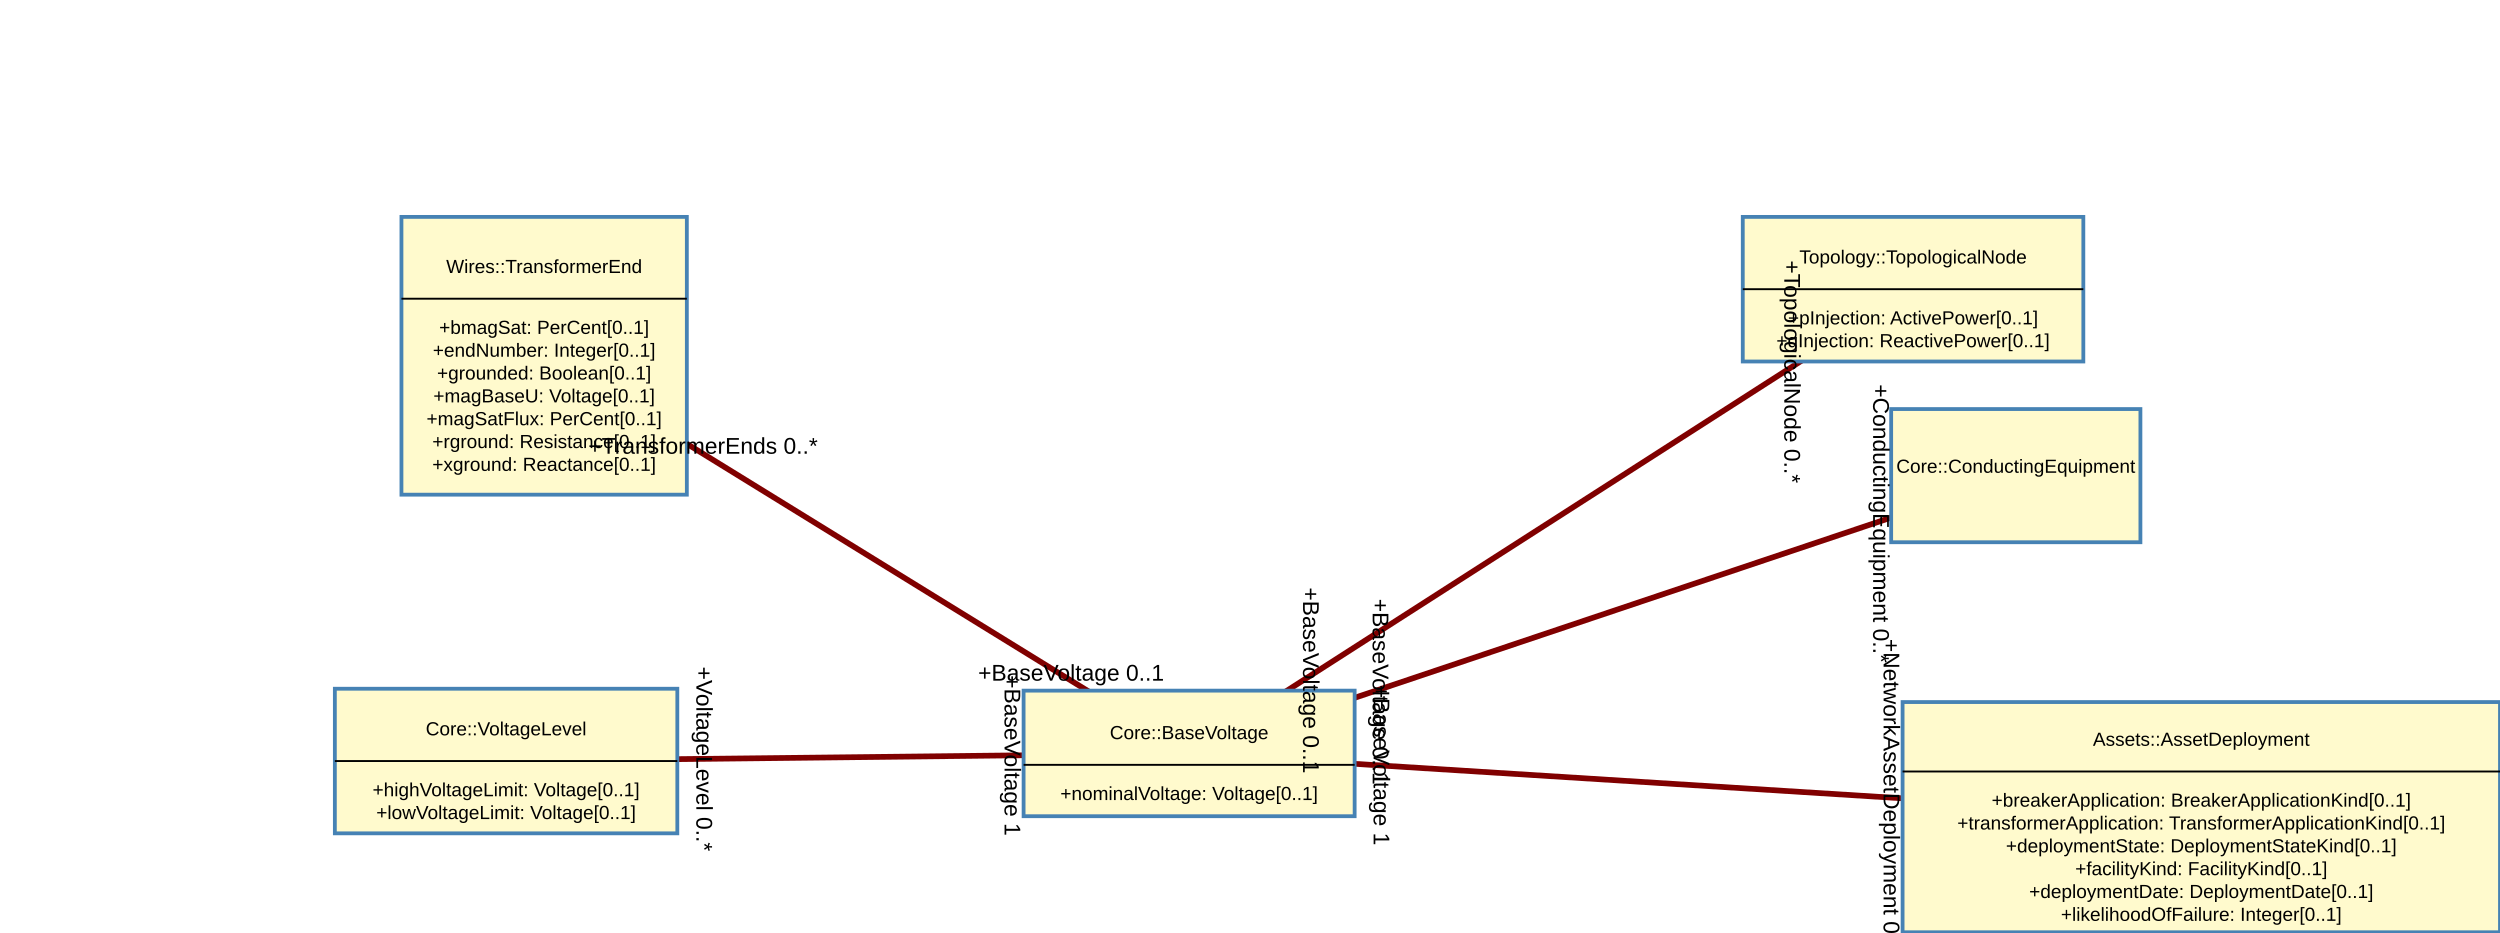
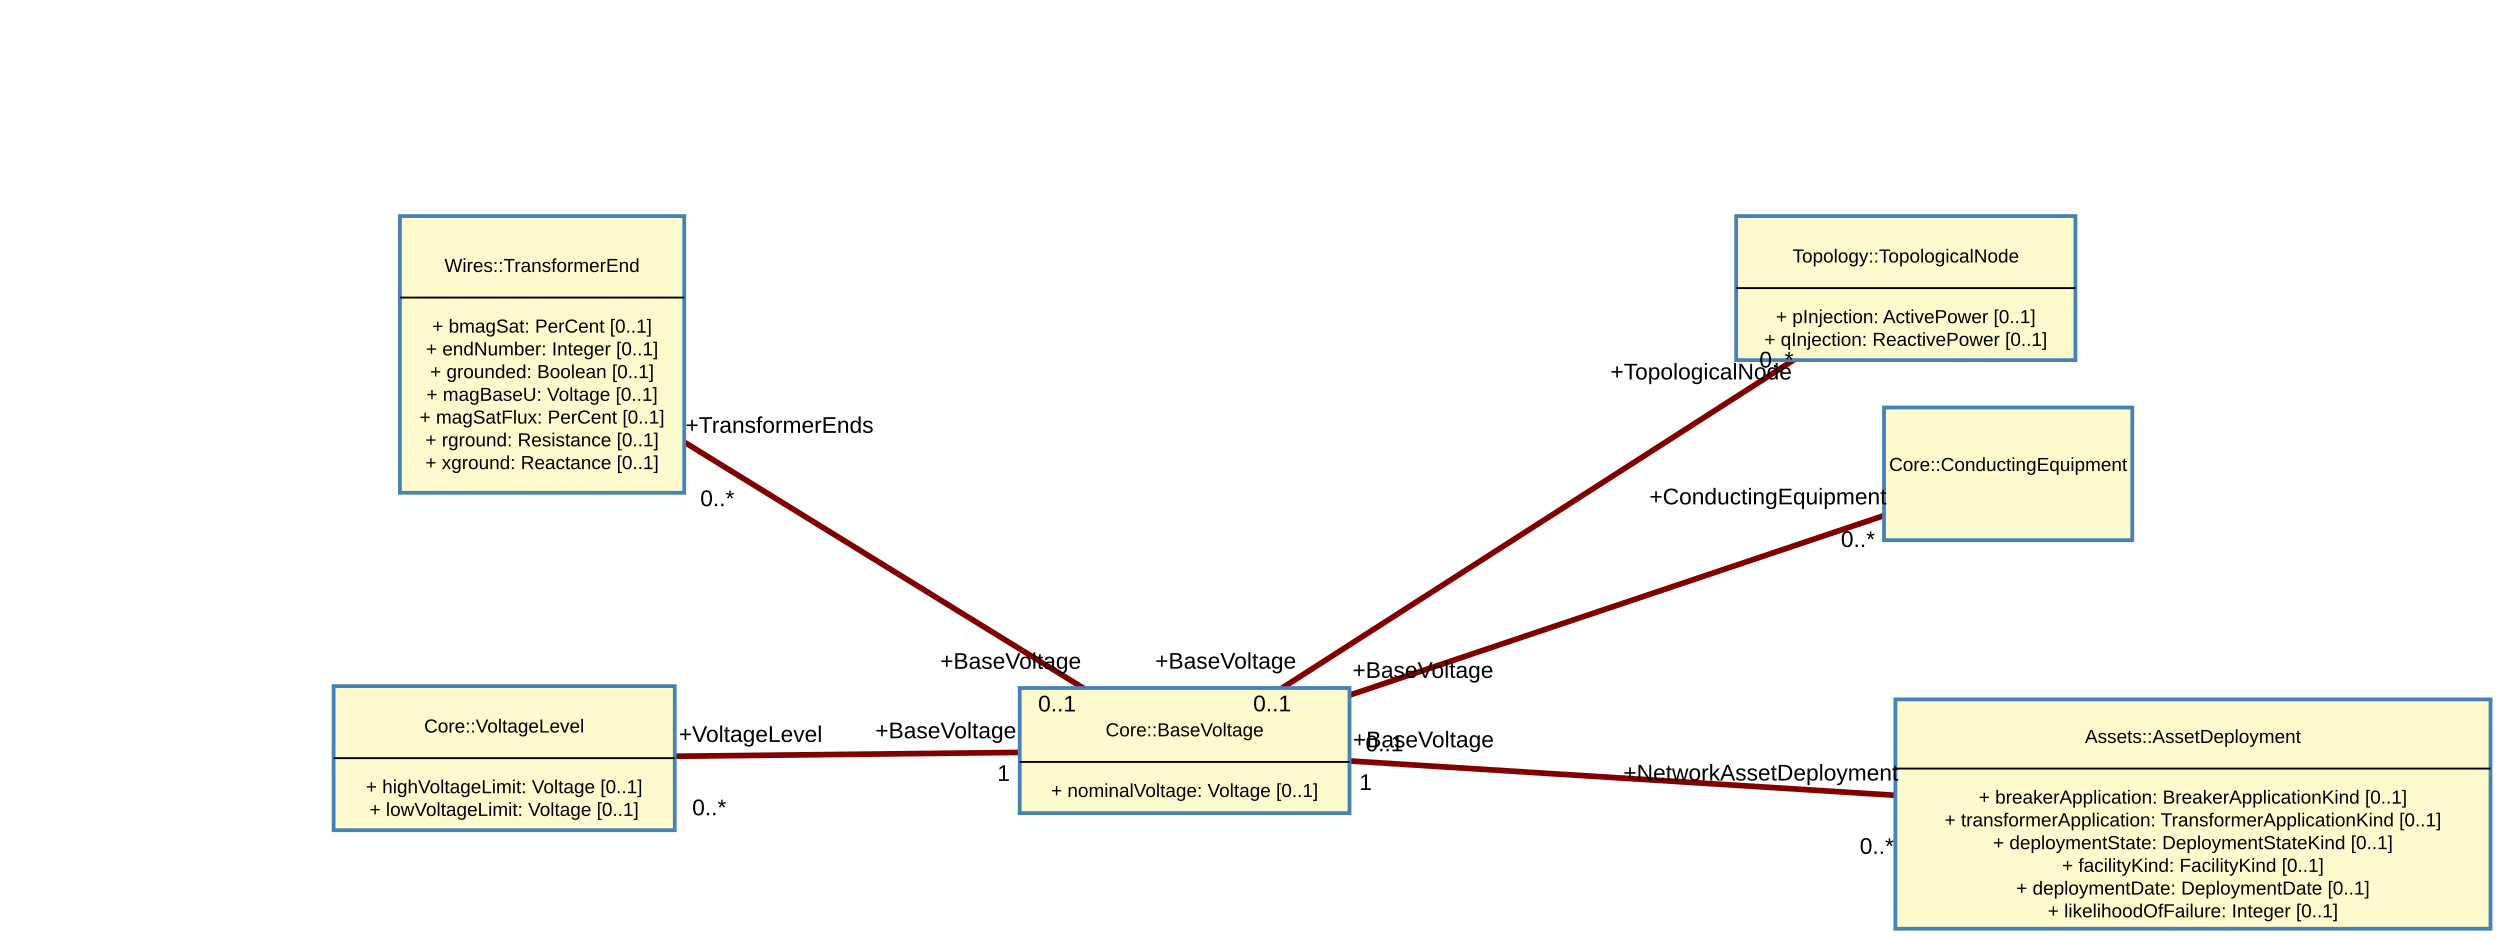
- <svg xmlns="http://www.w3.org/2000/svg" width="1314" height="490">
+ <svg xmlns="http://www.w3.org/2000/svg" width="1319" height="495">
  <g class="zoom-group">
    <defs>
      <marker id="arrowhead" viewBox="-0 -5 10 10" refX="5" refY="0" orient="auto" markerWidth="10" markerHeight="10" xoverflow="visible">
        <path d="M 0,-5 L 10 ,0 L 0,5" fill="black" style="stroke: none;" />
      </marker>
    </defs>
    <line class="link" x1="1157" y1="429.5" x2="625" y2="396" stroke="#800000" stroke-width="3" />
    <line class="link" x1="625" y1="396" x2="1059.5" y2="250" stroke="#800000" stroke-width="3" />
    <line class="link" x1="1005.5" y1="152" x2="625" y2="396" stroke="#800000" stroke-width="3" />
    <line class="link" x1="286" y1="187" x2="625" y2="396" stroke="#800000" stroke-width="3" />
    <line class="link" x1="266" y1="400" x2="625" y2="396" stroke="#800000" stroke-width="3" />
    <g class="draggable" transform="translate(538, 363)">
      <rect class="box" width="174" height="66" style="fill: #fffacd; stroke: steelblue; stroke-width: 2px; cursor: move;" />
      <text class="text" x="87" y="22" dy=".35em" text-anchor="middle" style="font-family: Arial, sans-serif; fill: black; font-size: 10px; pointer-events: none;">Core::BaseVoltage</text>
      <line x1="0" x2="174" y1="39" y2="39" stroke="black" stroke-width="1" />
-       <text class="text" x="87" y="54" dy=".35em" text-anchor="middle" style="font-family: Arial, sans-serif; fill: black; font-size: 10px; pointer-events: none;">+nominalVoltage: Voltage[0..1]</text>
+       <text class="text" x="87" y="54" dy=".35em" text-anchor="middle" style="font-family: Arial, sans-serif; fill: black; font-size: 10px; pointer-events: none;">+  nominalVoltage: Voltage [0..1]</text>
    </g>
    <g class="draggable" transform="translate(1000, 369)">
      <rect class="box" width="314" height="121" style="fill: #fffacd; stroke: steelblue; stroke-width: 2px; cursor: move;" />
      <text class="text" x="157" y="19.5" dy=".35em" text-anchor="middle" style="font-family: Arial, sans-serif; fill: black; font-size: 10px; pointer-events: none;">Assets::AssetDeployment</text>
      <line x1="0" x2="314" y1="36.5" y2="36.5" stroke="black" stroke-width="1" />
-       <text class="text" x="157" y="51.5" dy=".35em" text-anchor="middle" style="font-family: Arial, sans-serif; fill: black; font-size: 10px; pointer-events: none;">+breakerApplication: BreakerApplicationKind[0..1]</text>
-       <text class="text" x="157" y="63.5" dy=".35em" text-anchor="middle" style="font-family: Arial, sans-serif; fill: black; font-size: 10px; pointer-events: none;">+transformerApplication: TransformerApplicationKind[0..1]</text>
-       <text class="text" x="157" y="75.5" dy=".35em" text-anchor="middle" style="font-family: Arial, sans-serif; fill: black; font-size: 10px; pointer-events: none;">+deploymentState: DeploymentStateKind[0..1]</text>
-       <text class="text" x="157" y="87.5" dy=".35em" text-anchor="middle" style="font-family: Arial, sans-serif; fill: black; font-size: 10px; pointer-events: none;">+facilityKind: FacilityKind[0..1]</text>
-       <text class="text" x="157" y="99.5" dy=".35em" text-anchor="middle" style="font-family: Arial, sans-serif; fill: black; font-size: 10px; pointer-events: none;">+deploymentDate: DeploymentDate[0..1]</text>
-       <text class="text" x="157" y="111.5" dy=".35em" text-anchor="middle" style="font-family: Arial, sans-serif; fill: black; font-size: 10px; pointer-events: none;">+likelihoodOfFailure: Integer[0..1]</text>
+       <text class="text" x="157" y="51.5" dy=".35em" text-anchor="middle" style="font-family: Arial, sans-serif; fill: black; font-size: 10px; pointer-events: none;">+  breakerApplication: BreakerApplicationKind [0..1]</text>
+       <text class="text" x="157" y="63.5" dy=".35em" text-anchor="middle" style="font-family: Arial, sans-serif; fill: black; font-size: 10px; pointer-events: none;">+  transformerApplication: TransformerApplicationKind [0..1]</text>
+       <text class="text" x="157" y="75.5" dy=".35em" text-anchor="middle" style="font-family: Arial, sans-serif; fill: black; font-size: 10px; pointer-events: none;">+  deploymentState: DeploymentStateKind [0..1]</text>
+       <text class="text" x="157" y="87.5" dy=".35em" text-anchor="middle" style="font-family: Arial, sans-serif; fill: black; font-size: 10px; pointer-events: none;">+  facilityKind: FacilityKind [0..1]</text>
+       <text class="text" x="157" y="99.5" dy=".35em" text-anchor="middle" style="font-family: Arial, sans-serif; fill: black; font-size: 10px; pointer-events: none;">+  deploymentDate: DeploymentDate [0..1]</text>
+       <text class="text" x="157" y="111.5" dy=".35em" text-anchor="middle" style="font-family: Arial, sans-serif; fill: black; font-size: 10px; pointer-events: none;">+  likelihoodOfFailure: Integer [0..1]</text>
    </g>
    <g class="draggable" transform="translate(994, 215)">
      <rect class="box" width="131" height="70" style="fill: #fffacd; stroke: steelblue; stroke-width: 2px; cursor: move;" />
      <text class="text" x="65.5" y="30" dy=".35em" text-anchor="middle" style="font-family: Arial, sans-serif; fill: black; font-size: 10px; pointer-events: none;">Core::ConductingEquipment</text>
    </g>
    <g class="draggable" transform="translate(916, 114)">
      <rect class="box" width="179" height="76" style="fill: #fffacd; stroke: steelblue; stroke-width: 2px; cursor: move;" />
      <text class="text" x="89.5" y="21" dy=".35em" text-anchor="middle" style="font-family: Arial, sans-serif; fill: black; font-size: 10px; pointer-events: none;">Topology::TopologicalNode</text>
      <line x1="0" x2="179" y1="38" y2="38" stroke="black" stroke-width="1" />
-       <text class="text" x="89.5" y="53" dy=".35em" text-anchor="middle" style="font-family: Arial, sans-serif; fill: black; font-size: 10px; pointer-events: none;">+pInjection: ActivePower[0..1]</text>
-       <text class="text" x="89.5" y="65" dy=".35em" text-anchor="middle" style="font-family: Arial, sans-serif; fill: black; font-size: 10px; pointer-events: none;">+qInjection: ReactivePower[0..1]</text>
+       <text class="text" x="89.5" y="53" dy=".35em" text-anchor="middle" style="font-family: Arial, sans-serif; fill: black; font-size: 10px; pointer-events: none;">+  pInjection: ActivePower [0..1]</text>
+       <text class="text" x="89.5" y="65" dy=".35em" text-anchor="middle" style="font-family: Arial, sans-serif; fill: black; font-size: 10px; pointer-events: none;">+  qInjection: ReactivePower [0..1]</text>
    </g>
    <g class="draggable" transform="translate(211, 114)">
      <rect class="box" width="150" height="146" style="fill: #fffacd; stroke: steelblue; stroke-width: 2px; cursor: move;" />
      <text class="text" x="75" y="26" dy=".35em" text-anchor="middle" style="font-family: Arial, sans-serif; fill: black; font-size: 10px; pointer-events: none;">Wires::TransformerEnd</text>
      <line x1="0" x2="150" y1="43" y2="43" stroke="black" stroke-width="1" />
-       <text class="text" x="75" y="58" dy=".35em" text-anchor="middle" style="font-family: Arial, sans-serif; fill: black; font-size: 10px; pointer-events: none;">+bmagSat: PerCent[0..1]</text>
-       <text class="text" x="75" y="70" dy=".35em" text-anchor="middle" style="font-family: Arial, sans-serif; fill: black; font-size: 10px; pointer-events: none;">+endNumber: Integer[0..1]</text>
-       <text class="text" x="75" y="82" dy=".35em" text-anchor="middle" style="font-family: Arial, sans-serif; fill: black; font-size: 10px; pointer-events: none;">+grounded: Boolean[0..1]</text>
-       <text class="text" x="75" y="94" dy=".35em" text-anchor="middle" style="font-family: Arial, sans-serif; fill: black; font-size: 10px; pointer-events: none;">+magBaseU: Voltage[0..1]</text>
-       <text class="text" x="75" y="106" dy=".35em" text-anchor="middle" style="font-family: Arial, sans-serif; fill: black; font-size: 10px; pointer-events: none;">+magSatFlux: PerCent[0..1]</text>
-       <text class="text" x="75" y="118" dy=".35em" text-anchor="middle" style="font-family: Arial, sans-serif; fill: black; font-size: 10px; pointer-events: none;">+rground: Resistance[0..1]</text>
-       <text class="text" x="75" y="130" dy=".35em" text-anchor="middle" style="font-family: Arial, sans-serif; fill: black; font-size: 10px; pointer-events: none;">+xground: Reactance[0..1]</text>
+       <text class="text" x="75" y="58" dy=".35em" text-anchor="middle" style="font-family: Arial, sans-serif; fill: black; font-size: 10px; pointer-events: none;">+  bmagSat: PerCent [0..1]</text>
+       <text class="text" x="75" y="70" dy=".35em" text-anchor="middle" style="font-family: Arial, sans-serif; fill: black; font-size: 10px; pointer-events: none;">+  endNumber: Integer [0..1]</text>
+       <text class="text" x="75" y="82" dy=".35em" text-anchor="middle" style="font-family: Arial, sans-serif; fill: black; font-size: 10px; pointer-events: none;">+  grounded: Boolean [0..1]</text>
+       <text class="text" x="75" y="94" dy=".35em" text-anchor="middle" style="font-family: Arial, sans-serif; fill: black; font-size: 10px; pointer-events: none;">+  magBaseU: Voltage [0..1]</text>
+       <text class="text" x="75" y="106" dy=".35em" text-anchor="middle" style="font-family: Arial, sans-serif; fill: black; font-size: 10px; pointer-events: none;">+  magSatFlux: PerCent [0..1]</text>
+       <text class="text" x="75" y="118" dy=".35em" text-anchor="middle" style="font-family: Arial, sans-serif; fill: black; font-size: 10px; pointer-events: none;">+  rground: Resistance [0..1]</text>
+       <text class="text" x="75" y="130" dy=".35em" text-anchor="middle" style="font-family: Arial, sans-serif; fill: black; font-size: 10px; pointer-events: none;">+  xground: Reactance [0..1]</text>
    </g>
    <g class="draggable" transform="translate(176, 362)">
      <rect class="box" width="180" height="76" style="fill: #fffacd; stroke: steelblue; stroke-width: 2px; cursor: move;" />
      <text class="text" x="90" y="21" dy=".35em" text-anchor="middle" style="font-family: Arial, sans-serif; fill: black; font-size: 10px; pointer-events: none;">Core::VoltageLevel</text>
      <line x1="0" x2="180" y1="38" y2="38" stroke="black" stroke-width="1" />
-       <text class="text" x="90" y="53" dy=".35em" text-anchor="middle" style="font-family: Arial, sans-serif; fill: black; font-size: 10px; pointer-events: none;">+highVoltageLimit: Voltage[0..1]</text>
-       <text class="text" x="90" y="65" dy=".35em" text-anchor="middle" style="font-family: Arial, sans-serif; fill: black; font-size: 10px; pointer-events: none;">+lowVoltageLimit: Voltage[0..1]</text>
+       <text class="text" x="90" y="53" dy=".35em" text-anchor="middle" style="font-family: Arial, sans-serif; fill: black; font-size: 10px; pointer-events: none;">+  highVoltageLimit: Voltage [0..1]</text>
+       <text class="text" x="90" y="65" dy=".35em" text-anchor="middle" style="font-family: Arial, sans-serif; fill: black; font-size: 10px; pointer-events: none;">+  lowVoltageLimit: Voltage [0..1]</text>
    </g>
-     <text class="link-text-start" x="990.02" y="418.985" transform="rotate(90, 990.0198, 418.9853)" text-anchor="middle" style="font-family: Arial, sans-serif; font-size: 12px; fill: black;">+NetworkAssetDeployment 0..*</text>
-     <text class="link-text-start" x="721.479" y="363.581" transform="rotate(90, 721.4792, 363.5812)" text-anchor="middle" style="font-family: Arial, sans-serif; font-size: 12px; fill: black;">+BaseVoltage 0..1</text>
-     <text class="link-text-start" x="937.824" y="195.398" transform="rotate(90, 937.8239, 195.3981)" text-anchor="middle" style="font-family: Arial, sans-serif; font-size: 12px; fill: black;">+TopologicalNode 0..*</text>
-     <text class="link-text-start" x="369.512" y="238.487" transform="rotate(0, 369.5123, 238.4869)" text-anchor="middle" style="font-family: Arial, sans-serif; font-size: 12px; fill: black;">+TransformerEnds 0..*</text>
-     <text class="link-text-start" x="365.999" y="398.886" transform="rotate(90, 365.9994, 398.8858)" text-anchor="middle" style="font-family: Arial, sans-serif; font-size: 12px; fill: black;">+VoltageLevel 0..*</text>
-     <text class="link-text-end" x="721.98" y="402.107" transform="rotate(90, 721.9802, 402.1068)" text-anchor="middle" style="font-family: Arial, sans-serif; font-size: 12px; fill: black;">+BaseVoltage 1</text>
-     <text class="link-text-end" x="984.521" y="275.194" transform="rotate(90, 984.5208, 275.1944)" text-anchor="middle" style="font-family: Arial, sans-serif; font-size: 12px; fill: black;">+ConductingEquipment 0..*</text>
-     <text class="link-text-end" x="684.879" y="357.602" transform="rotate(90, 684.879, 357.6019)" text-anchor="middle" style="font-family: Arial, sans-serif; font-size: 12px; fill: black;">+BaseVoltage 0..1</text>
-     <text class="link-text-end" x="562.961" y="357.752" transform="rotate(0, 562.9614, 357.752)" text-anchor="middle" style="font-family: Arial, sans-serif; font-size: 12px; fill: black;">+BaseVoltage 0..1</text>
-     <text class="link-text-end" x="528.001" y="397.081" transform="rotate(90, 528.0006, 397.0808)" text-anchor="middle" style="font-family: Arial, sans-serif; font-size: 12px; fill: black;">+BaseVoltage 1</text>
+     <text class="link-text-start-top" x="929.01" y="411.799" text-anchor="middle" style="font-family: Arial, sans-serif; font-size: 12px; fill: black;">+NetworkAssetDeployment</text>
+     <text class="link-text-start-top" x="750.74" y="357.674" text-anchor="middle" style="font-family: Arial, sans-serif; font-size: 12px; fill: black;">+BaseVoltage</text>
+     <text class="link-text-start-top" x="897.533" y="200.199" text-anchor="middle" style="font-family: Arial, sans-serif; font-size: 12px; fill: black;">+TopologicalNode</text>
+     <text class="link-text-start-top" x="411.256" y="228.363" text-anchor="middle" style="font-family: Arial, sans-serif; font-size: 12px; fill: black;">+TransformerEnds</text>
+     <text class="link-text-start-top" x="396" y="391.442" text-anchor="middle" style="font-family: Arial, sans-serif; font-size: 12px; fill: black;">+VoltageLevel</text>
+     <text class="link-text-start-btm" x="986.01" y="434.299" dx="0.35em" dy="1.35em" text-anchor="middle" style="font-family: Arial, sans-serif; font-size: 12px; fill: black;">0..*</text>
+     <text class="link-text-start-btm" x="726.24" y="380.174" dx="0.35em" dy="1.35em" text-anchor="middle" style="font-family: Arial, sans-serif; font-size: 12px; fill: black;">0..1</text>
+     <text class="link-text-start-btm" x="933.033" y="177.699" dx="0.35em" dy="1.35em" text-anchor="middle" style="font-family: Arial, sans-serif; font-size: 12px; fill: black;">0..*</text>
+     <text class="link-text-start-btm" x="374.256" y="250.863" dx="0.35em" dy="1.35em" text-anchor="middle" style="font-family: Arial, sans-serif; font-size: 12px; fill: black;">0..*</text>
+     <text class="link-text-start-btm" x="370" y="413.942" dx="0.35em" dy="1.35em" text-anchor="middle" style="font-family: Arial, sans-serif; font-size: 12px; fill: black;">0..*</text>
+     <text class="link-text-end-top" x="750.99" y="394.293" text-anchor="middle" style="font-family: Arial, sans-serif; font-size: 12px; fill: black;">+BaseVoltage</text>
+     <text class="link-text-end-top" x="932.76" y="266.102" text-anchor="middle" style="font-family: Arial, sans-serif; font-size: 12px; fill: black;">+ConductingEquipment</text>
+     <text class="link-text-end-top" x="646.67" y="352.801" text-anchor="middle" style="font-family: Arial, sans-serif; font-size: 12px; fill: black;">+BaseVoltage</text>
+     <text class="link-text-end-top" x="533.218" y="352.876" text-anchor="middle" style="font-family: Arial, sans-serif; font-size: 12px; fill: black;">+BaseVoltage</text>
+     <text class="link-text-end-top" x="499" y="389.525" text-anchor="middle" style="font-family: Arial, sans-serif; font-size: 12px; fill: black;">+BaseVoltage</text>
+     <text class="link-text-end-btm" x="720.49" y="416.793" text-anchor="middle" style="font-family: Arial, sans-serif; font-size: 12px; fill: black;">1</text>
+     <text class="link-text-end-btm" x="980.26" y="288.602" text-anchor="middle" style="font-family: Arial, sans-serif; font-size: 12px; fill: black;">0..*</text>
+     <text class="link-text-end-btm" x="671.17" y="375.301" text-anchor="middle" style="font-family: Arial, sans-serif; font-size: 12px; fill: black;">0..1</text>
+     <text class="link-text-end-btm" x="557.718" y="375.376" text-anchor="middle" style="font-family: Arial, sans-serif; font-size: 12px; fill: black;">0..1</text>
+     <text class="link-text-end-btm" x="529.5" y="412.025" text-anchor="middle" style="font-family: Arial, sans-serif; font-size: 12px; fill: black;">1</text>
  </g>
</svg>
